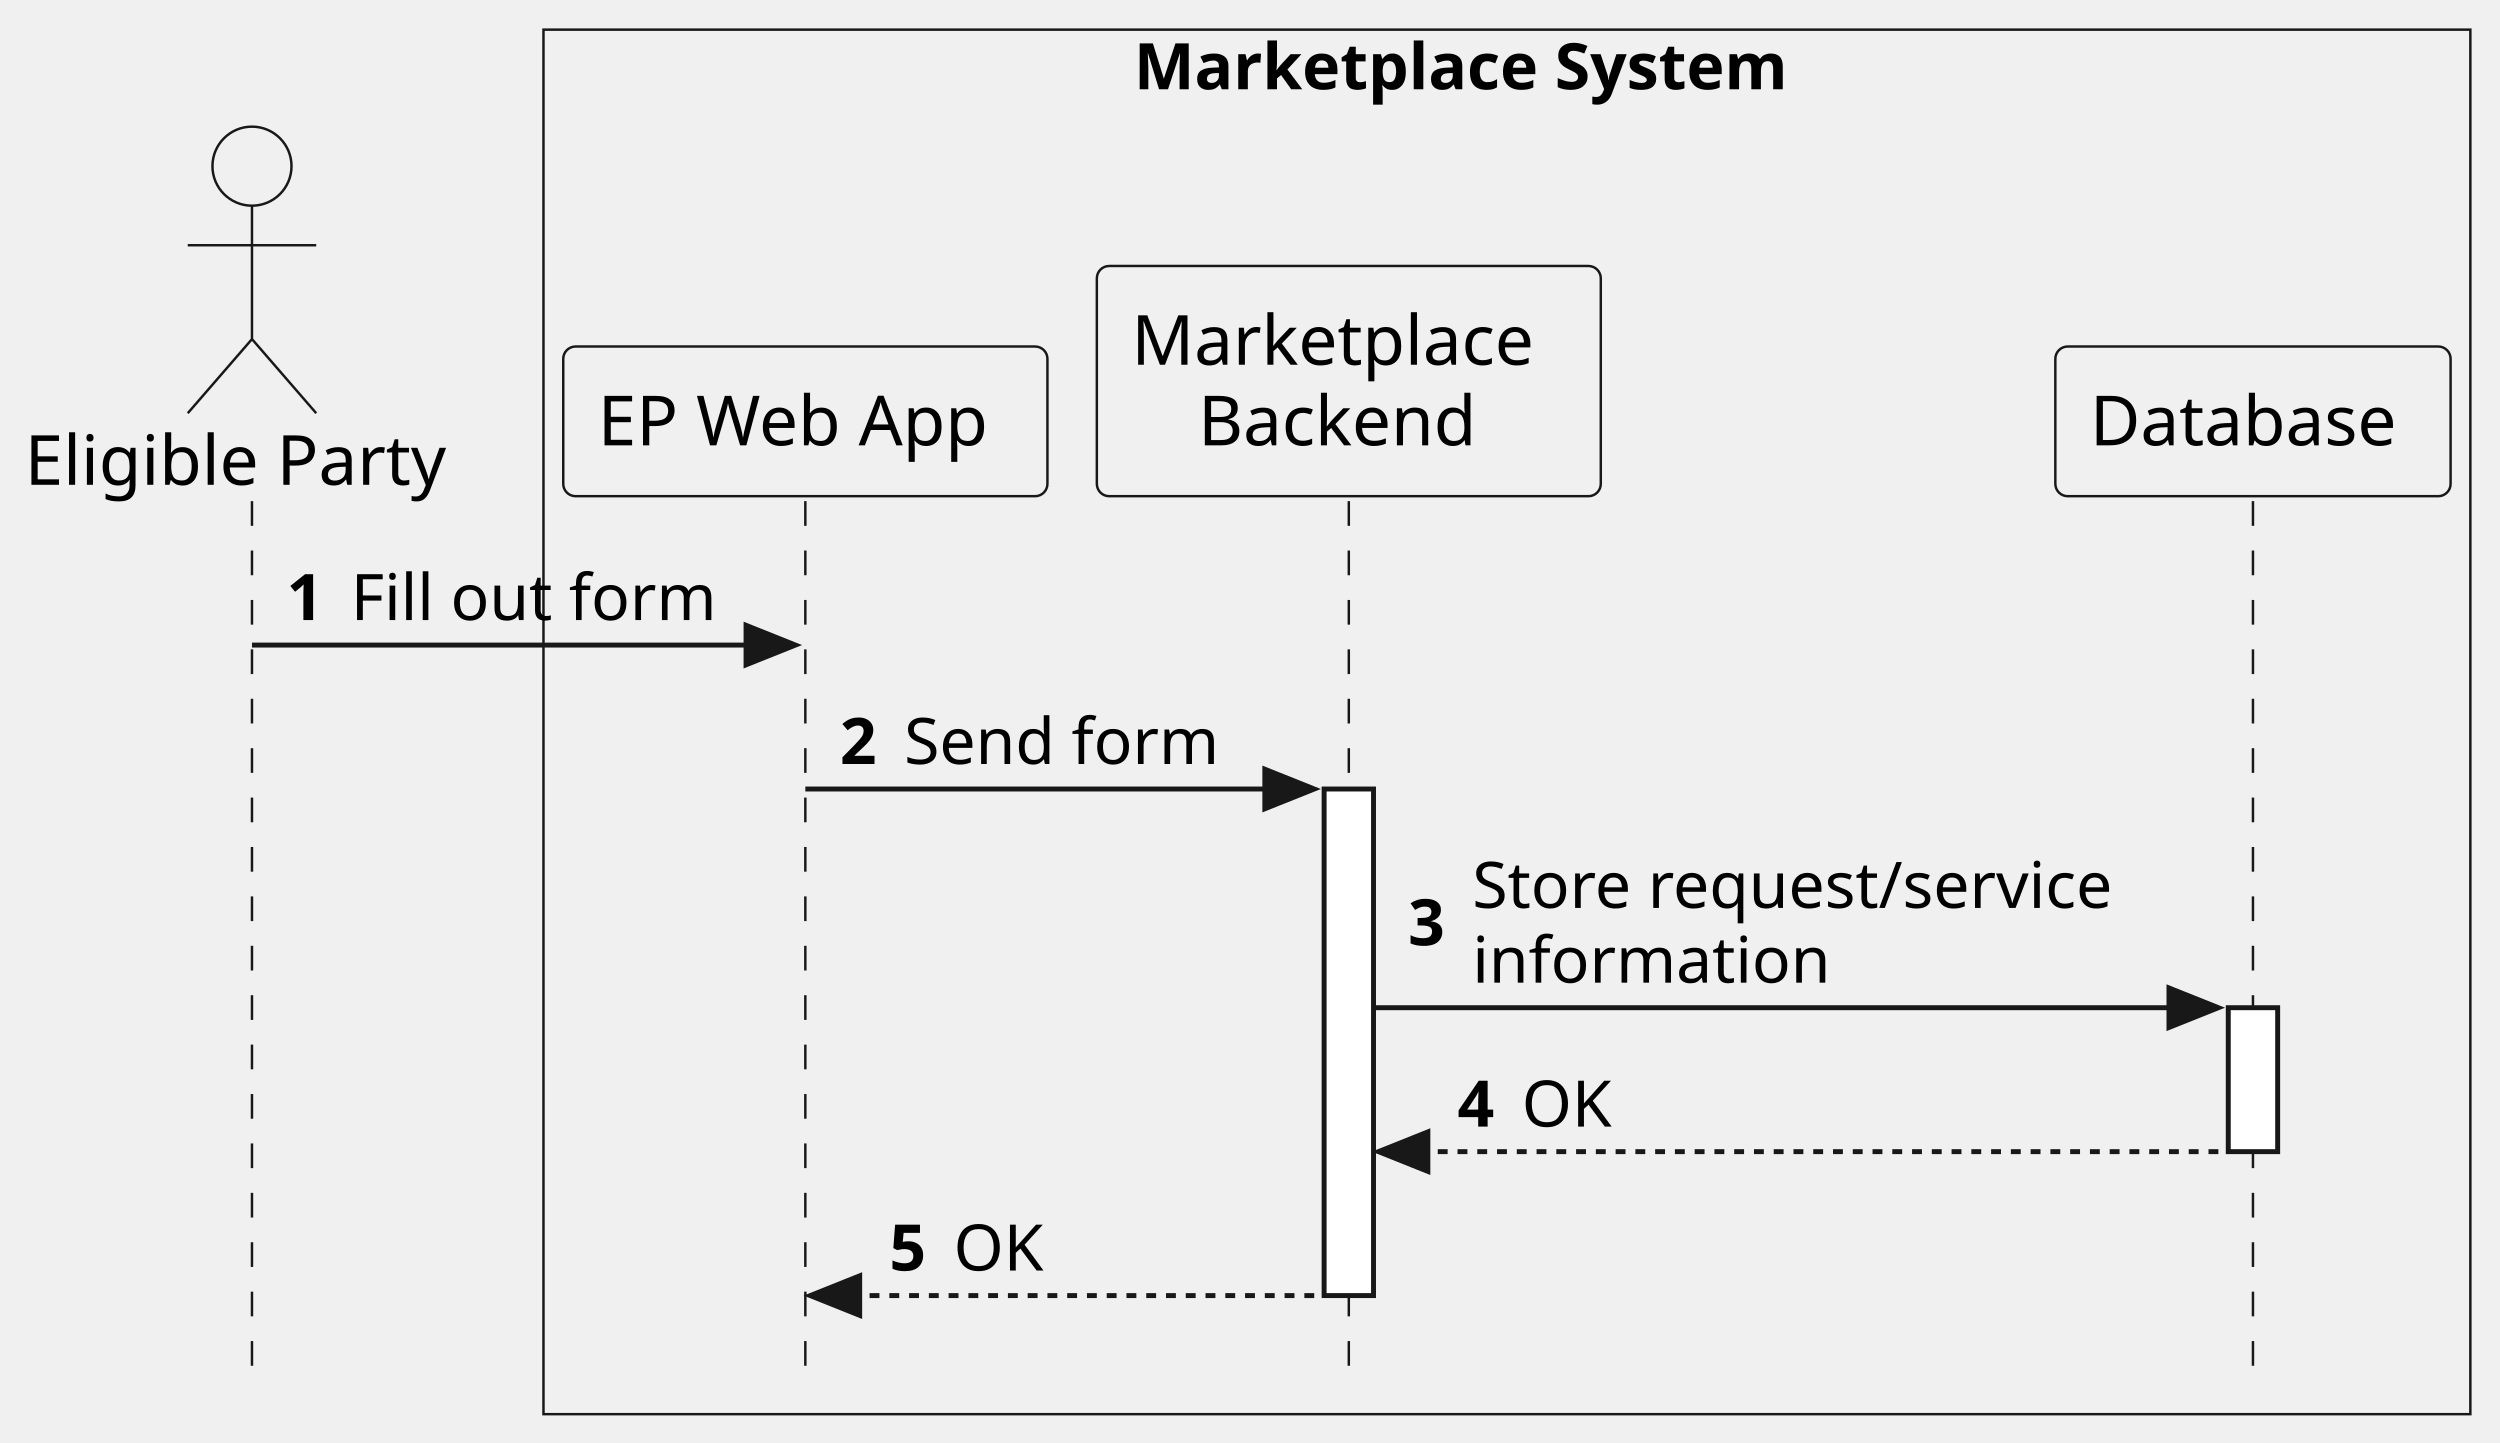
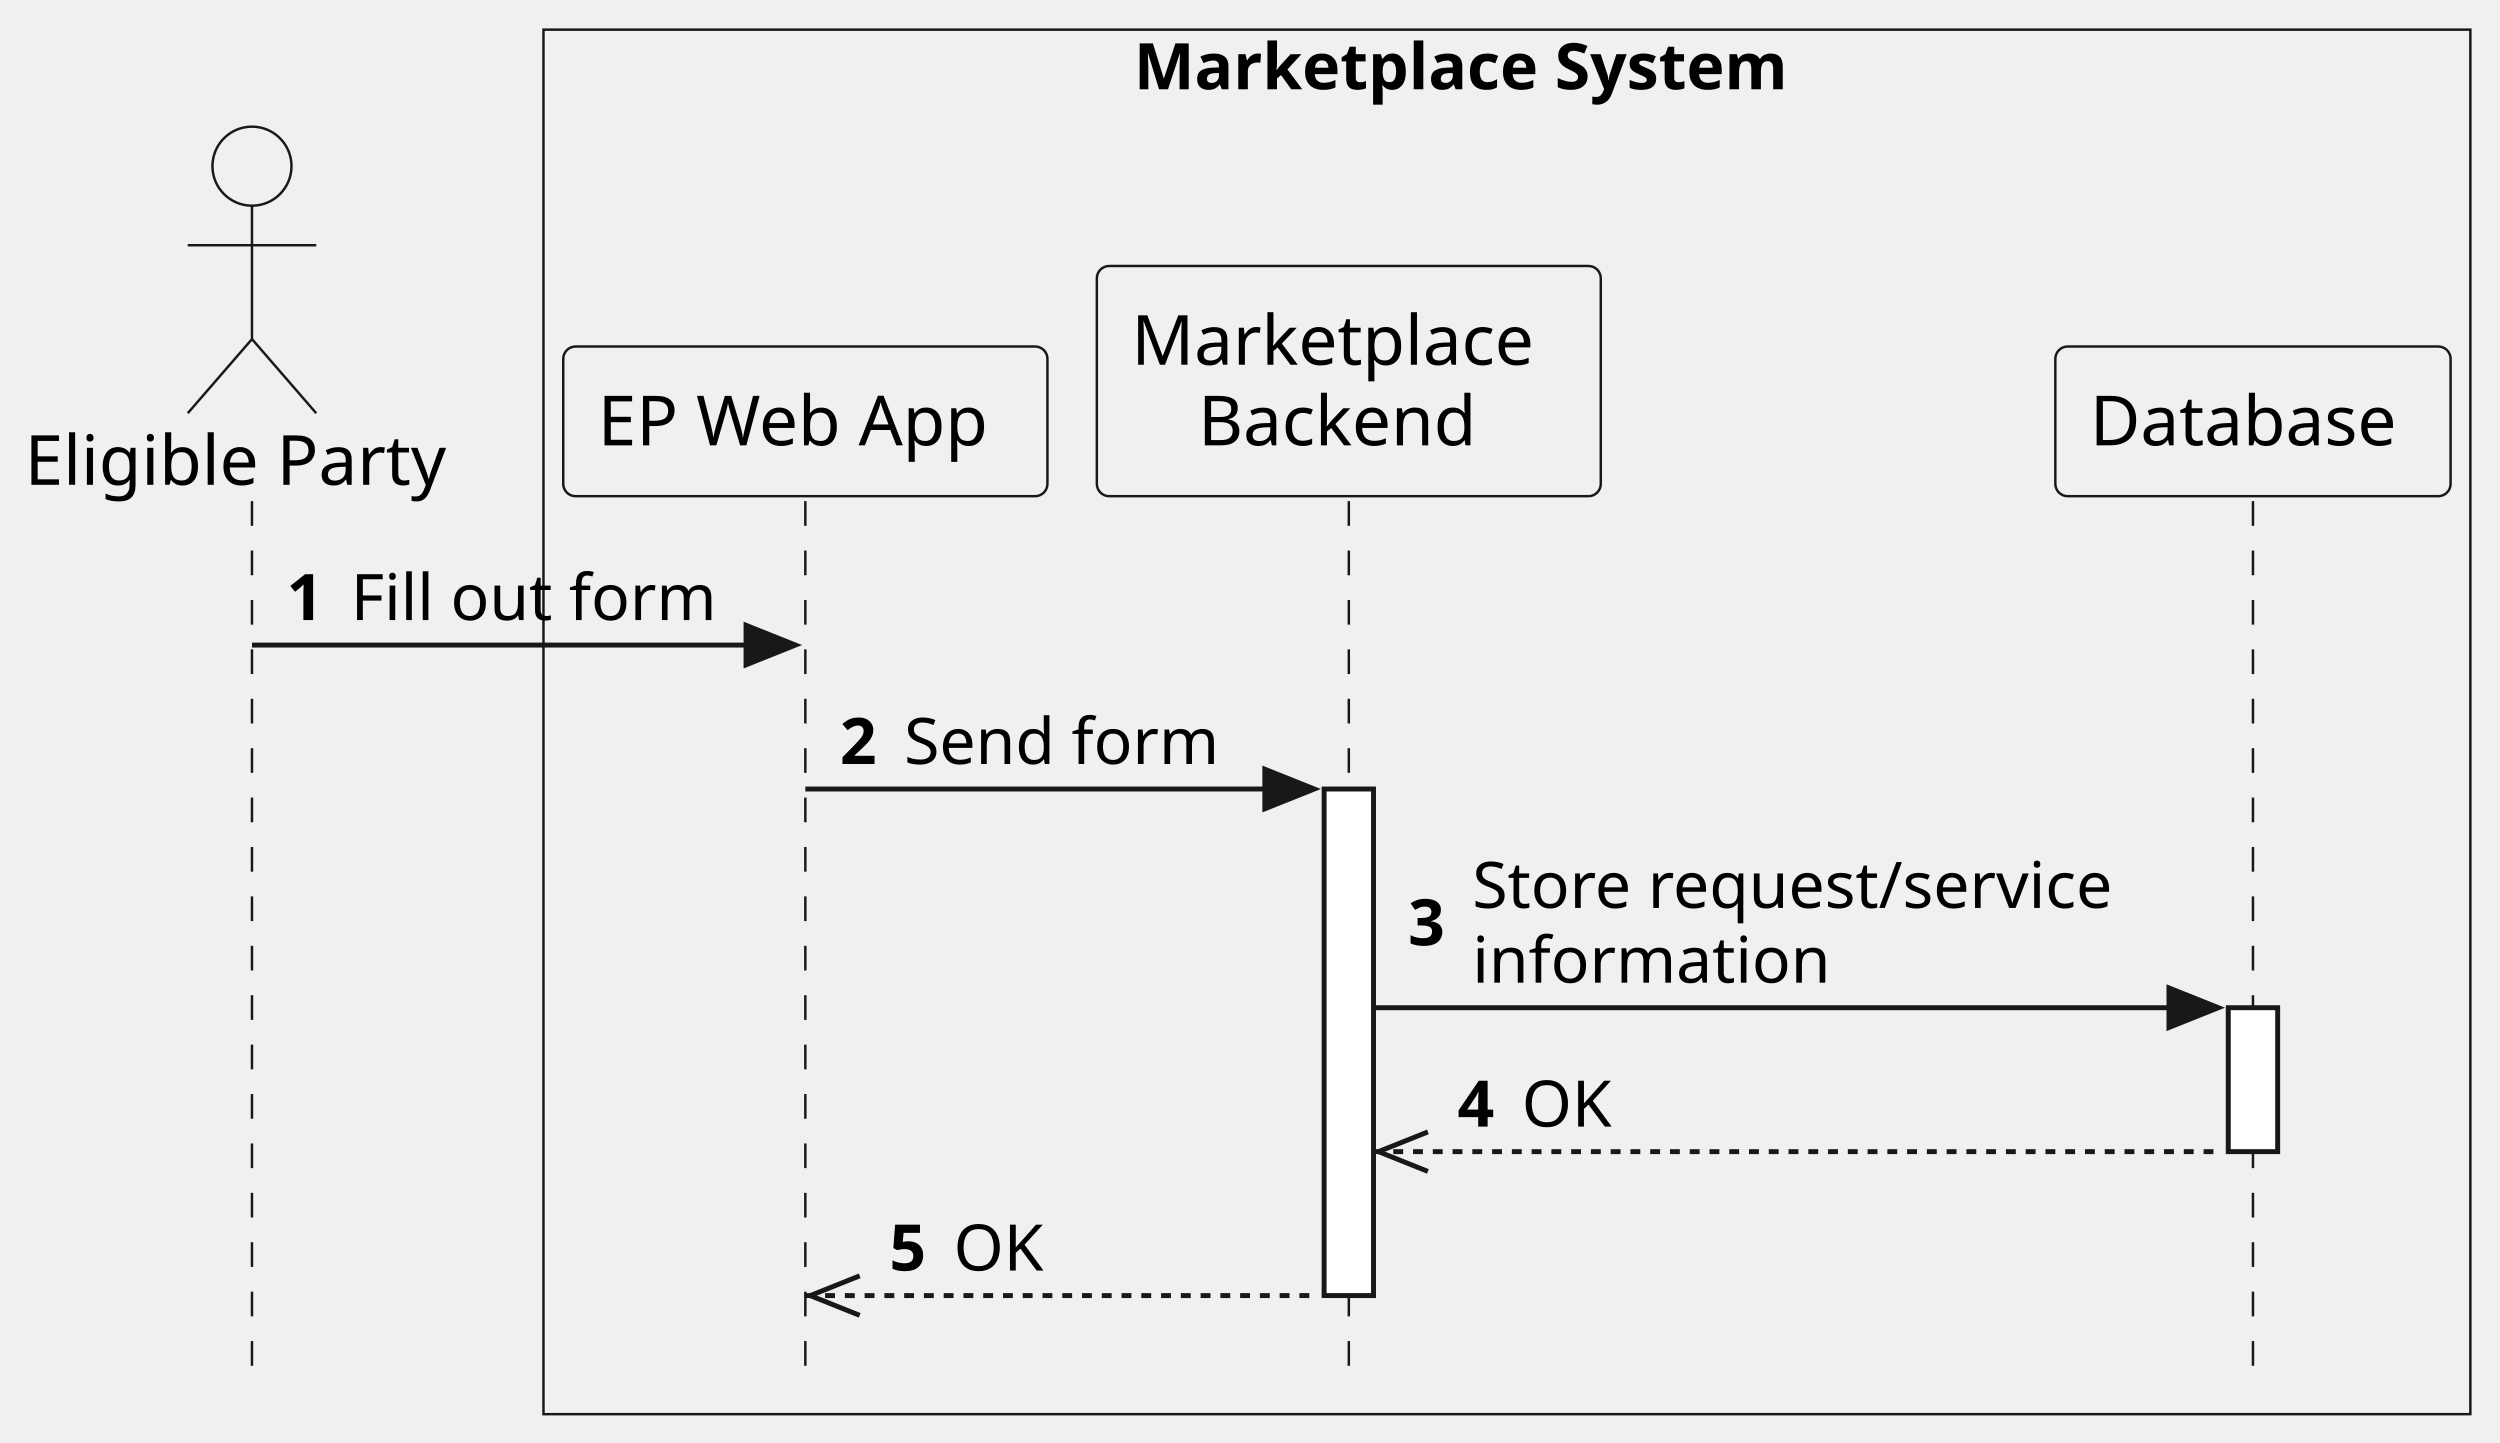
<svg xmlns="http://www.w3.org/2000/svg" contentStyleType="text/css" height="292px" preserveAspectRatio="none" style="width:506px;height:292px;background:#FFFFFF;" version="1.1" viewBox="0 0 506 292" width="506px" zoomAndPan="magnify">
  <defs />
  <g>
    <rect fill="none" height="280.227" style="stroke:#181818;stroke-width:0.5;" width="390" x="110" y="6" />
    <text fill="#000000" font-family="sans-serif" font-size="13" font-weight="bold" lengthAdjust="spacing" textLength="151" x="229.5" y="18.067">Marketplace System</text>
    <line style="stroke:#181818;stroke-width:0.5;stroke-dasharray:5.0,5.0;" x1="51" x2="51" y1="101.43" y2="280.227" />
    <line style="stroke:#181818;stroke-width:0.5;stroke-dasharray:5.0,5.0;" x1="163" x2="163" y1="101.43" y2="280.227" />
    <line style="stroke:#181818;stroke-width:0.5;stroke-dasharray:5.0,5.0;" x1="273" x2="273" y1="101.43" y2="280.227" />
    <rect fill="#FFFFFF" height="102.531" style="stroke:#181818;stroke-width:1.0;" width="10" x="268" y="159.695" />
    <line style="stroke:#181818;stroke-width:0.5;stroke-dasharray:5.0,5.0;" x1="456" x2="456" y1="101.43" y2="280.227" />
    <rect fill="#FFFFFF" height="29.133" style="stroke:#181818;stroke-width:1.0;" width="10" x="451" y="203.961" />
    <text fill="#000000" font-family="sans-serif" font-size="14" lengthAdjust="spacing" textLength="86" x="5" y="98.128">Eligible Party</text>
    <ellipse cx="51" cy="33.633" fill="none" rx="8" ry="8" style="stroke:#181818;stroke-width:0.5;" />
    <path d="M51,41.633 L51,68.633 M38,49.633 L64,49.633 M51,68.633 L38,83.633 M51,68.633 L64,83.633 " fill="none" style="stroke:#181818;stroke-width:0.5;" />
    <rect fill="none" height="30.297" rx="2.5" ry="2.5" style="stroke:#181818;stroke-width:0.5;" width="98" x="114" y="70.133" />
    <text fill="#000000" font-family="sans-serif" font-size="14" lengthAdjust="spacing" textLength="84" x="121" y="90.128">EP Web App</text>
    <rect fill="none" height="46.594" rx="2.5" ry="2.5" style="stroke:#181818;stroke-width:0.5;" width="102" x="222" y="53.836" />
    <text fill="#000000" font-family="sans-serif" font-size="14" lengthAdjust="spacing" textLength="84" x="229" y="73.831">Marketplace</text>
    <text fill="#000000" font-family="sans-serif" font-size="14" lengthAdjust="spacing" textLength="61" x="242.5" y="90.128">Backend</text>
    <rect fill="none" height="30.297" rx="2.5" ry="2.5" style="stroke:#181818;stroke-width:0.5;" width="80" x="416" y="70.133" />
    <text fill="#000000" font-family="sans-serif" font-size="14" lengthAdjust="spacing" textLength="66" x="423" y="90.128">Database</text>
    <polygon fill="#181818" points="151,126.562,161,130.562,151,134.562" style="stroke:#181818;stroke-width:1.0;" />
    <line style="stroke:#181818;stroke-width:1.0;" x1="51" x2="157" y1="130.562" y2="130.562" />
    <text fill="#000000" font-family="sans-serif" font-size="13" font-weight="bold" lengthAdjust="spacing" textLength="9" x="58" y="125.497">1</text>
    <text fill="#000000" font-family="sans-serif" font-size="13" lengthAdjust="spacing" textLength="75" x="71" y="125.497">Fill out form</text>
    <polygon fill="#181818" points="256,155.695,266,159.695,256,163.695" style="stroke:#181818;stroke-width:1.0;" />
    <line style="stroke:#181818;stroke-width:1.0;" x1="163" x2="262" y1="159.695" y2="159.695" />
    <text fill="#000000" font-family="sans-serif" font-size="13" font-weight="bold" lengthAdjust="spacing" textLength="9" x="170" y="154.629">2</text>
    <text fill="#000000" font-family="sans-serif" font-size="13" lengthAdjust="spacing" textLength="67" x="183" y="154.629">Send form</text>
    <polygon fill="#181818" points="439,199.961,449,203.961,439,207.961" style="stroke:#181818;stroke-width:1.0;" />
    <line style="stroke:#181818;stroke-width:1.0;" x1="278" x2="445" y1="203.961" y2="203.961" />
    <text fill="#000000" font-family="sans-serif" font-size="13" font-weight="bold" lengthAdjust="spacing" textLength="9" x="285" y="191.329">3</text>
    <text fill="#000000" font-family="sans-serif" font-size="13" lengthAdjust="spacing" textLength="137" x="298" y="183.762">Store request/service</text>
    <text fill="#000000" font-family="sans-serif" font-size="13" lengthAdjust="spacing" textLength="73" x="298" y="198.895">information</text>
-     <polygon fill="#181818" points="289,229.094,279,233.094,289,237.094" style="stroke:#181818;stroke-width:1.0;" />
-     <line style="stroke:#181818;stroke-width:1.0;stroke-dasharray:2.0,2.0;" x1="283" x2="450" y1="233.094" y2="233.094" />
+     <line style="stroke:#181818;stroke-width:1.0;" x1="279" x2="289" y1="233.094" y2="229.094" />
+     <line style="stroke:#181818;stroke-width:1.0;" x1="279" x2="289" y1="233.094" y2="237.094" />
+     <line style="stroke:#181818;stroke-width:1.0;stroke-dasharray:2.0,2.0;" x1="278" x2="450" y1="233.094" y2="233.094" />
    <text fill="#000000" font-family="sans-serif" font-size="13" font-weight="bold" lengthAdjust="spacing" textLength="9" x="295" y="228.028">4</text>
    <text fill="#000000" font-family="sans-serif" font-size="13" lengthAdjust="spacing" textLength="18" x="308" y="228.028">OK</text>
-     <polygon fill="#181818" points="174,258.227,164,262.227,174,266.227" style="stroke:#181818;stroke-width:1.0;" />
-     <line style="stroke:#181818;stroke-width:1.0;stroke-dasharray:2.0,2.0;" x1="168" x2="267" y1="262.227" y2="262.227" />
+     <line style="stroke:#181818;stroke-width:1.0;" x1="164" x2="174" y1="262.227" y2="258.227" />
+     <line style="stroke:#181818;stroke-width:1.0;" x1="164" x2="174" y1="262.227" y2="266.227" />
+     <line style="stroke:#181818;stroke-width:1.0;stroke-dasharray:2.0,2.0;" x1="163" x2="267" y1="262.227" y2="262.227" />
    <text fill="#000000" font-family="sans-serif" font-size="13" font-weight="bold" lengthAdjust="spacing" textLength="9" x="180" y="257.161">5</text>
    <text fill="#000000" font-family="sans-serif" font-size="13" lengthAdjust="spacing" textLength="18" x="193" y="257.161">OK</text>
  </g>
</svg>
